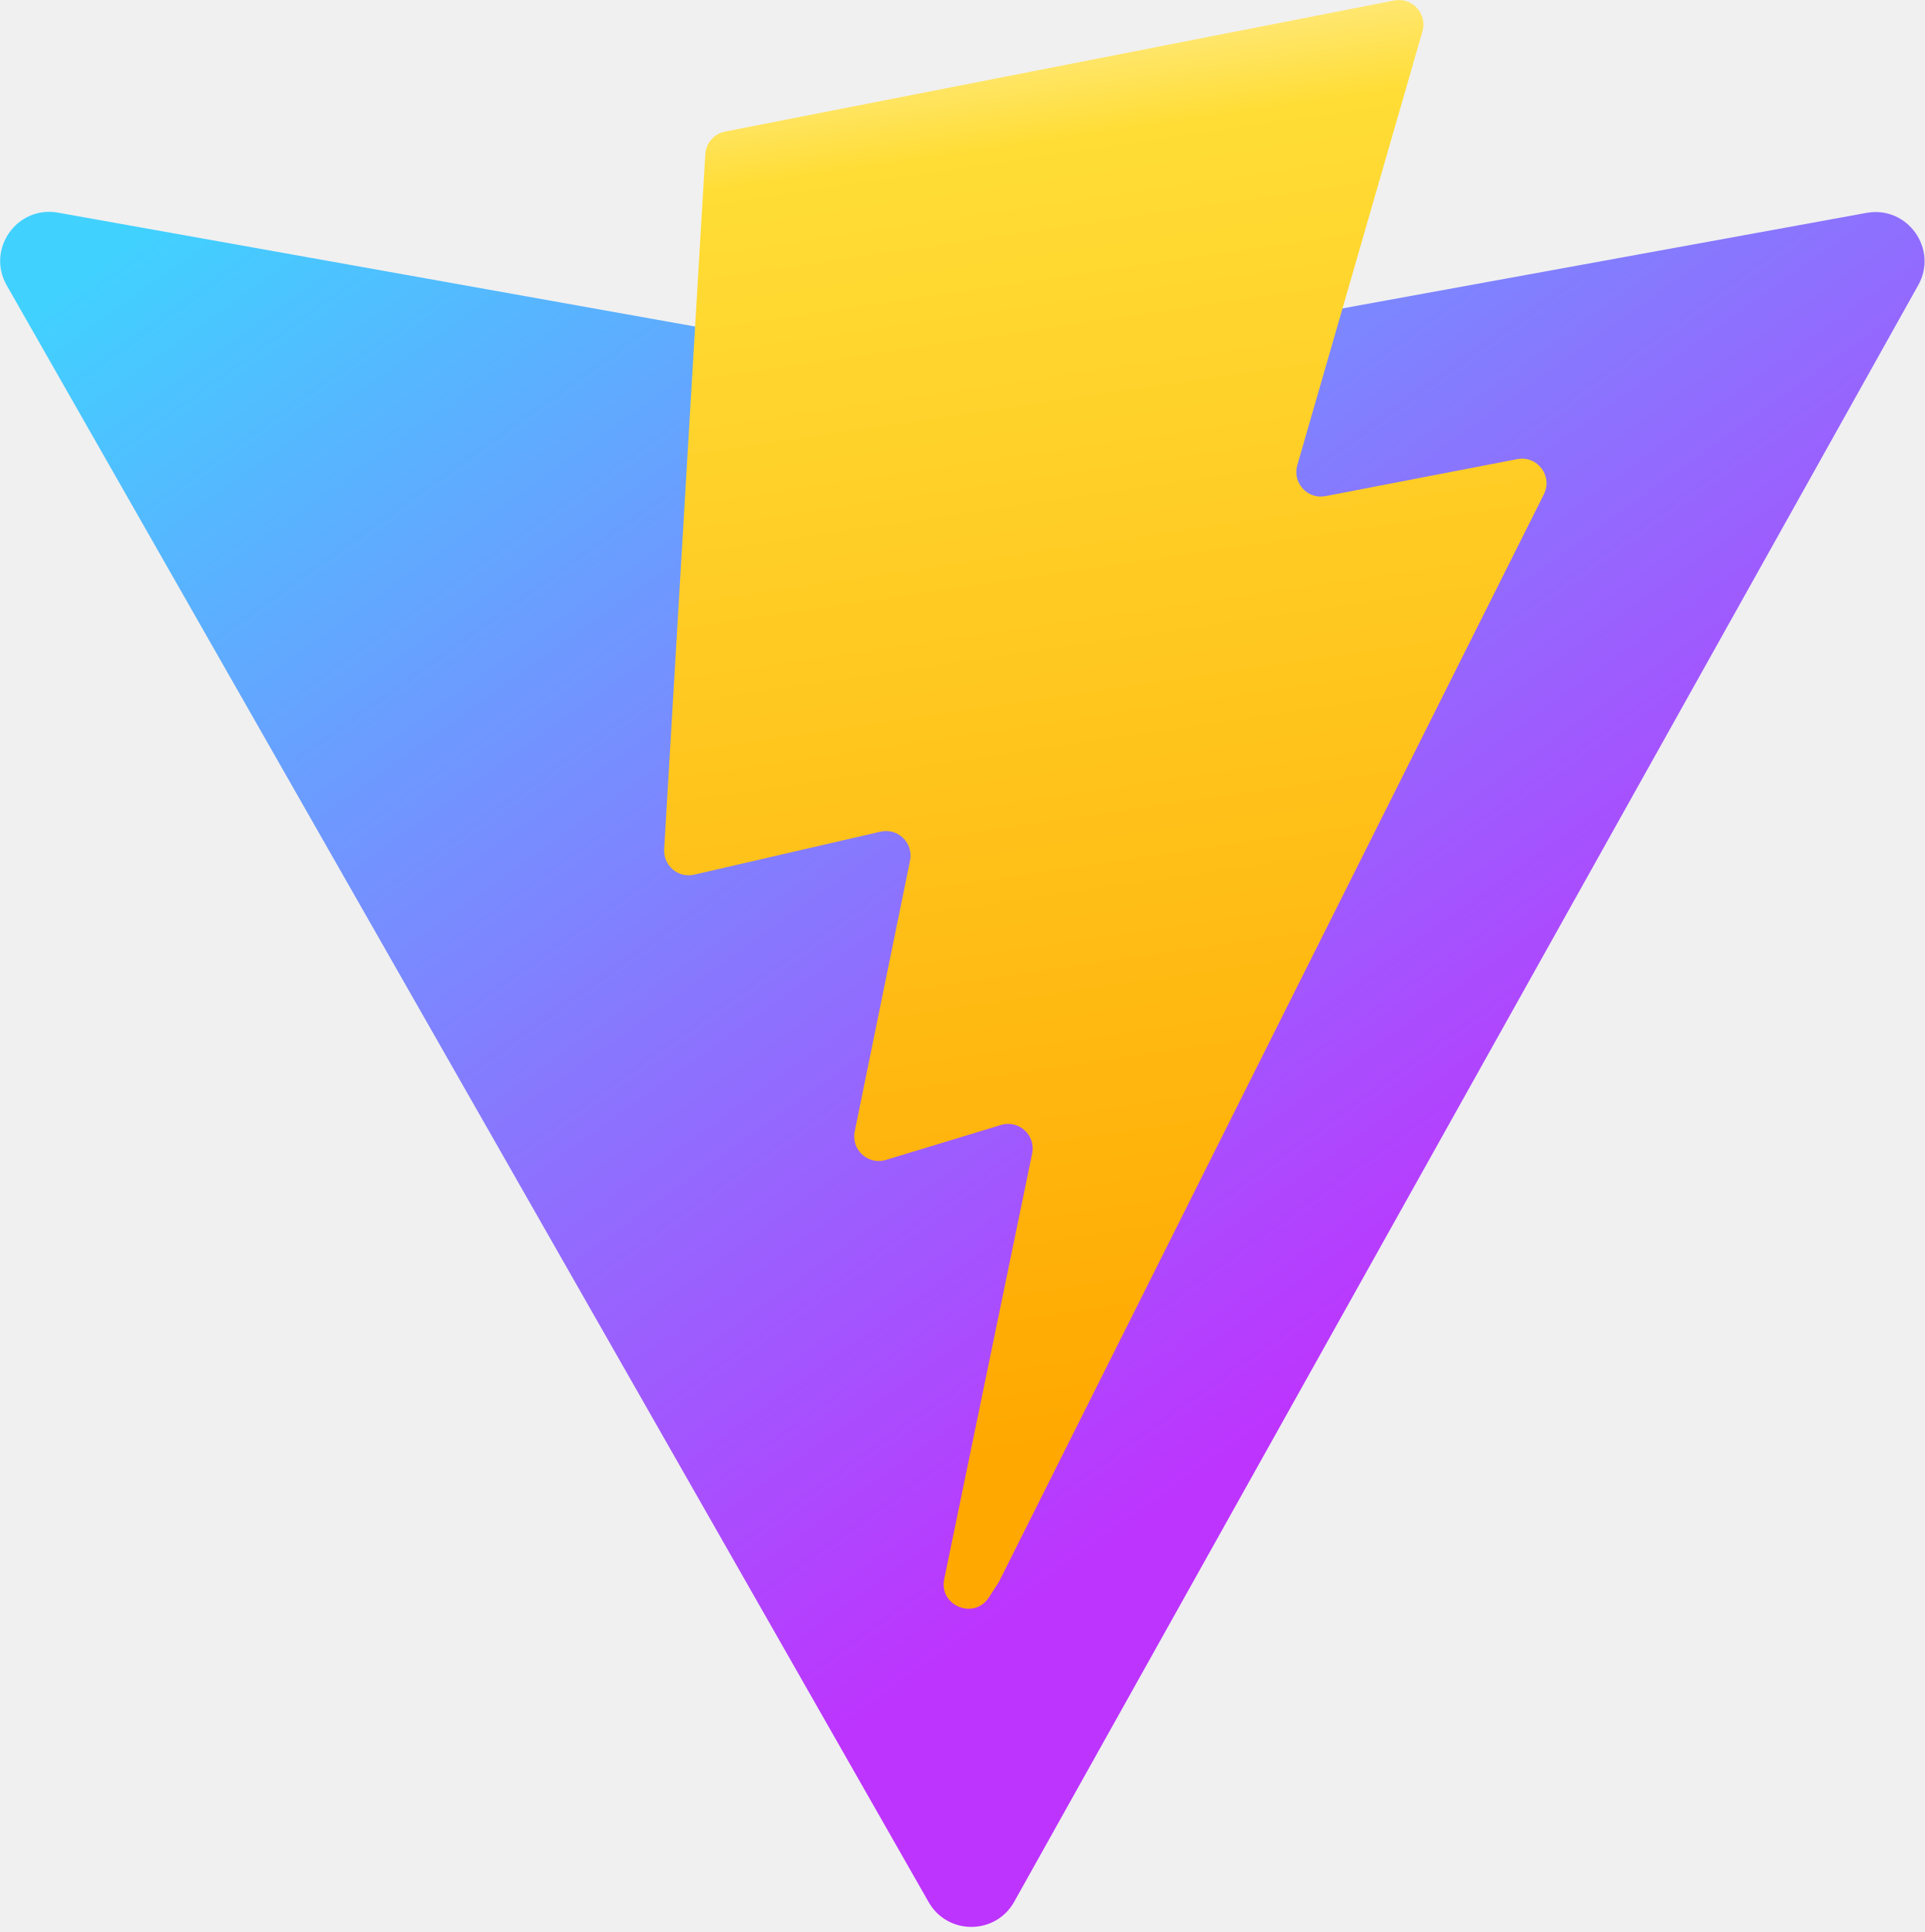
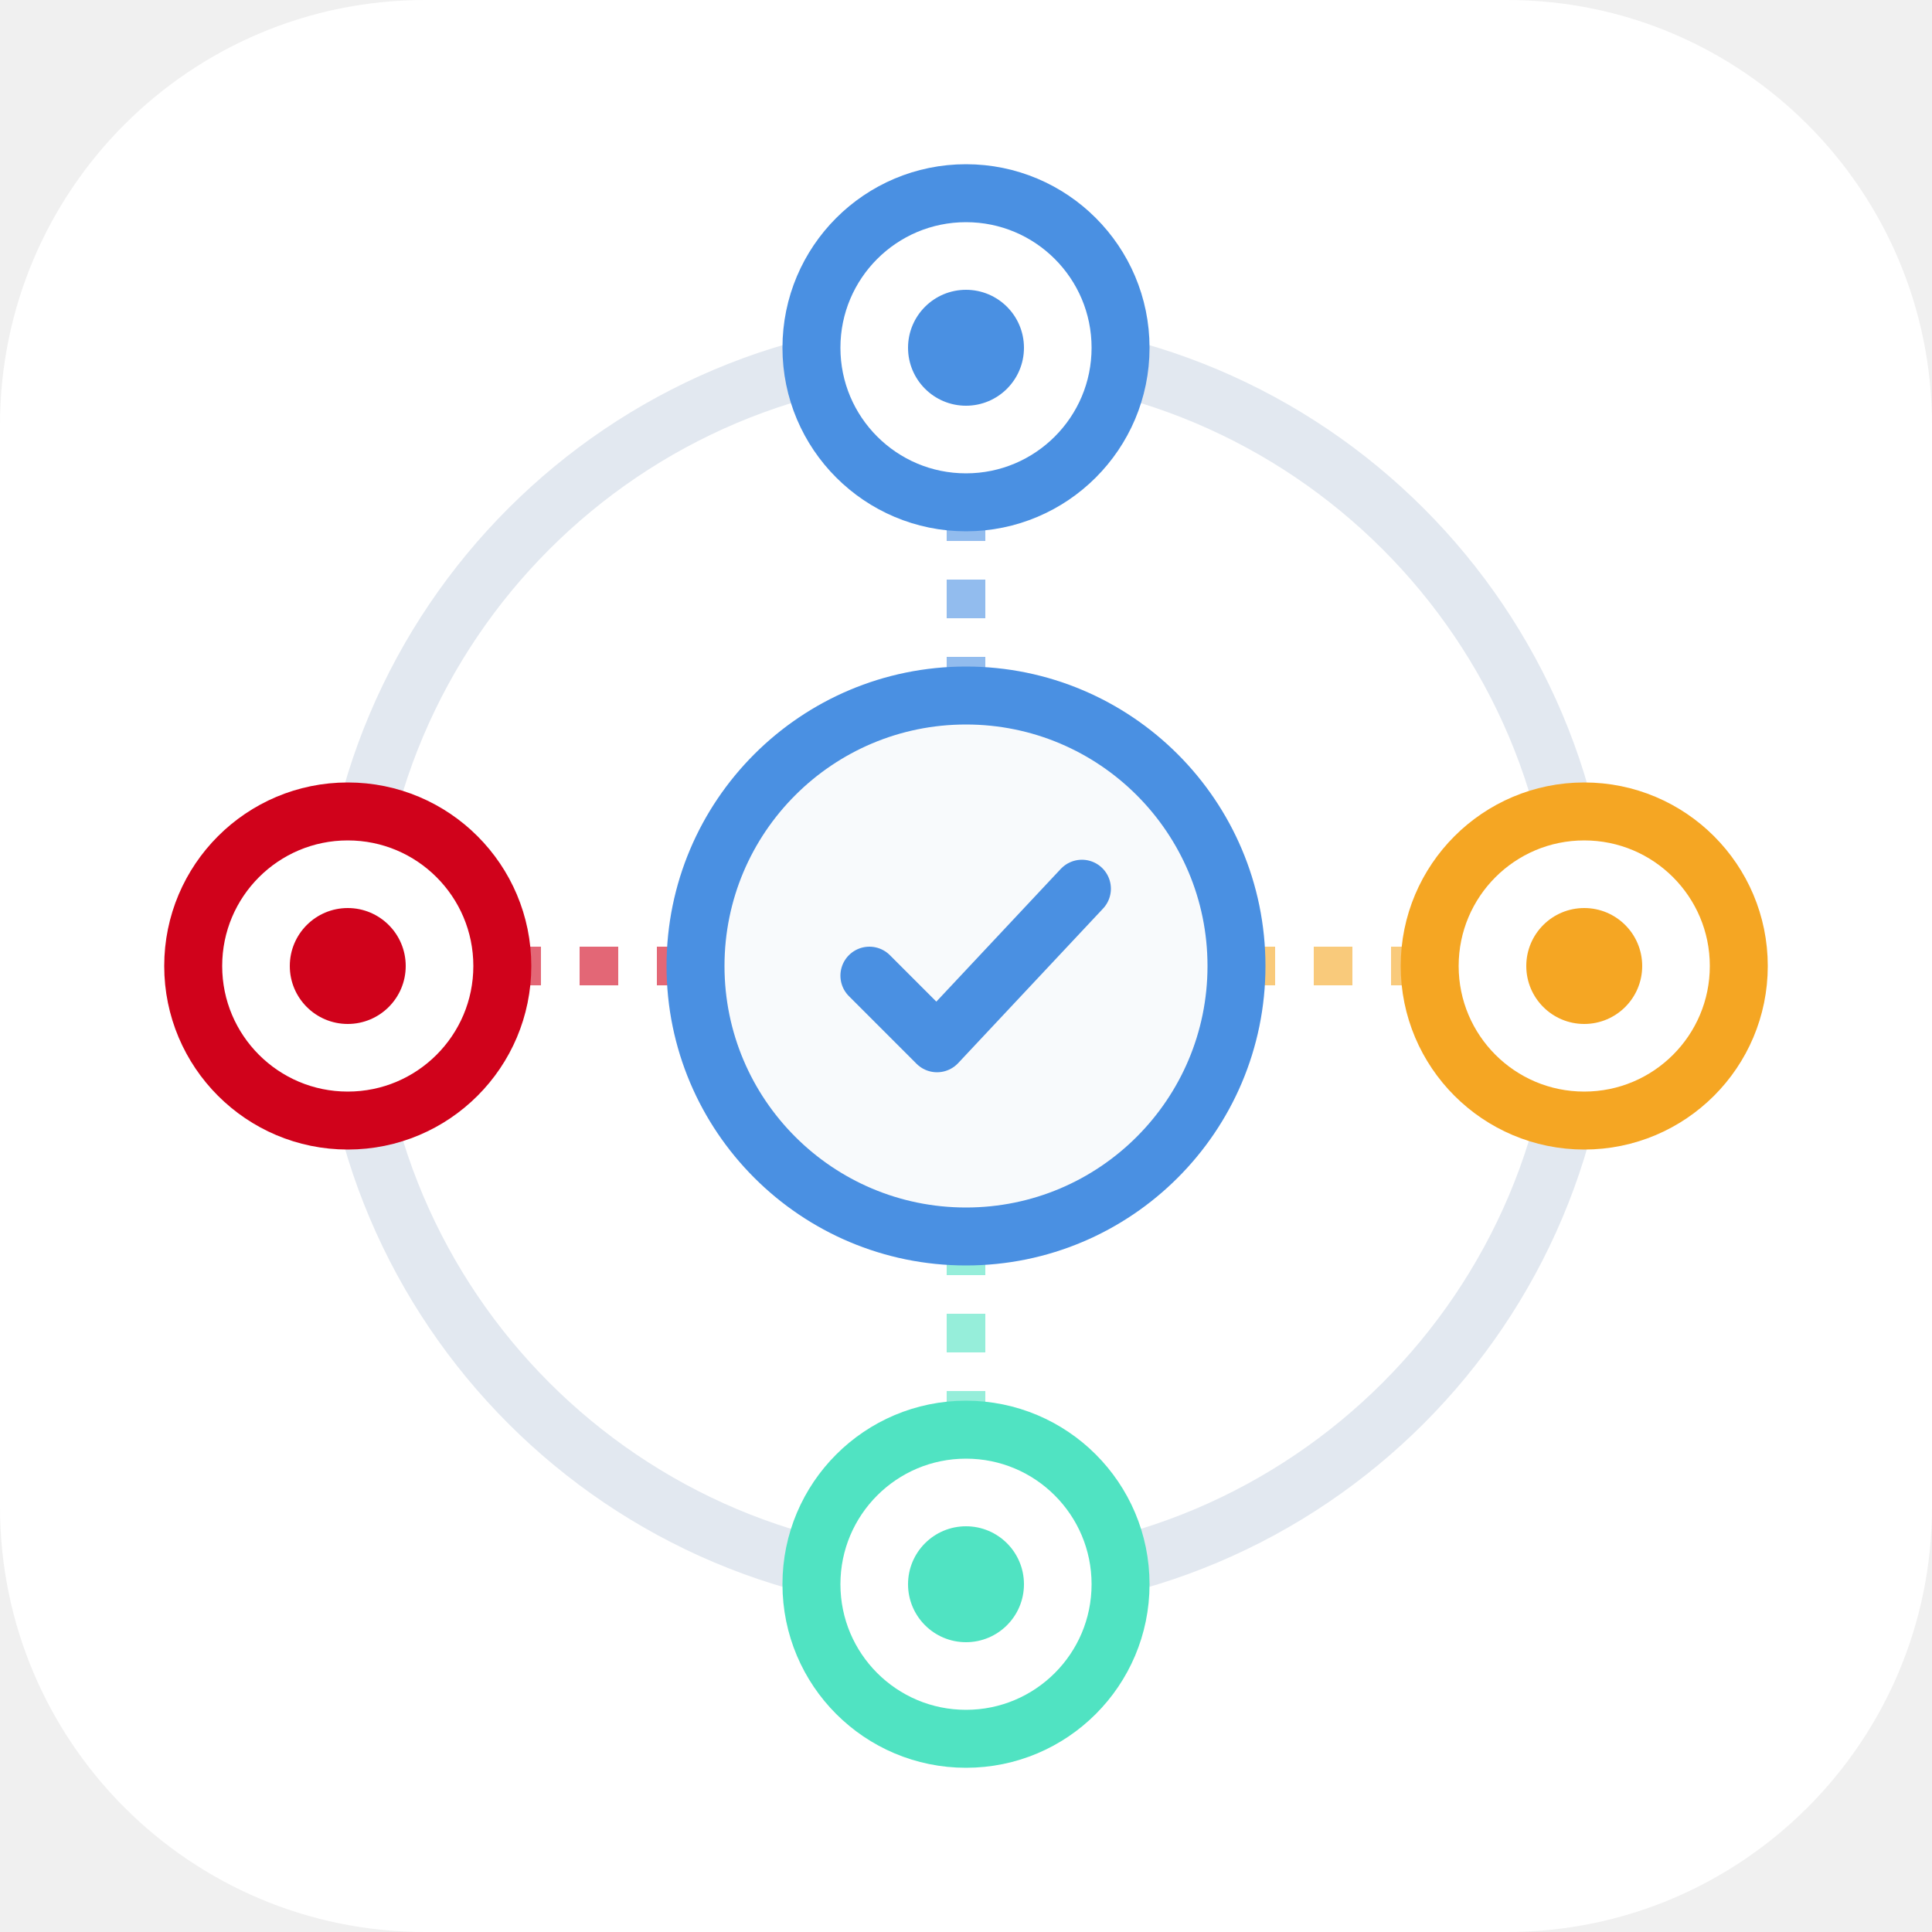
- <svg xmlns="http://www.w3.org/2000/svg" aria-hidden="true" role="img" class="iconify iconify--logos" width="31.88" height="32" preserveAspectRatio="xMidYMid meet" viewBox="0 0 256 257">
-   <defs>
-     <linearGradient id="IconifyId1813088fe1fbc01fb466" x1="-.828%" x2="57.636%" y1="7.652%" y2="78.411%">
-       <stop offset="0%" stop-color="#41D1FF" />
-       <stop offset="100%" stop-color="#BD34FE" />
-     </linearGradient>
-     <linearGradient id="IconifyId1813088fe1fbc01fb467" x1="43.376%" x2="50.316%" y1="2.242%" y2="89.03%">
-       <stop offset="0%" stop-color="#FFEA83" />
-       <stop offset="8.333%" stop-color="#FFDD35" />
-       <stop offset="100%" stop-color="#FFA800" />
-     </linearGradient>
-   </defs>
-   <path fill="url(#IconifyId1813088fe1fbc01fb466)" d="M255.153 37.938L134.897 252.976c-2.483 4.44-8.862 4.466-11.382.048L.875 37.958c-2.746-4.814 1.371-10.646 6.827-9.67l120.385 21.517a6.537 6.537 0 0 0 2.322-.004l117.867-21.483c5.438-.991 9.574 4.796 6.877 9.62Z" />
-   <path fill="url(#IconifyId1813088fe1fbc01fb467)" d="M185.432.063L96.44 17.501a3.268 3.268 0 0 0-2.634 3.014l-5.474 92.456a3.268 3.268 0 0 0 3.997 3.378l24.777-5.718c2.318-.535 4.413 1.507 3.936 3.838l-7.361 36.047c-.495 2.426 1.782 4.5 4.151 3.78l15.304-4.649c2.372-.72 4.652 1.36 4.15 3.788l-11.698 56.621c-.732 3.542 3.979 5.473 5.943 2.437l1.313-2.028l72.516-144.72c1.215-2.423-.88-5.186-3.54-4.672l-25.505 4.922c-2.396.462-4.435-1.77-3.759-4.114l16.646-57.705c.677-2.35-1.37-4.583-3.769-4.113Z" />
+ <svg xmlns="http://www.w3.org/2000/svg" viewBox="0 0 100 100" width="100%" height="100%">
+   <rect width="100" height="100" rx="22" fill="#ffffff" />
+   <circle cx="50" cy="50" r="32" stroke="#e2e8f0" stroke-width="3" fill="none" />
+   <line x1="50" y1="18" x2="50" y2="36" stroke="#4a90e2" stroke-width="2" stroke-dasharray="2 2" opacity="0.6" />
+   <line x1="82" y1="50" x2="64" y2="50" stroke="#f5a623" stroke-width="2" stroke-dasharray="2 2" opacity="0.6" />
+   <line x1="50" y1="82" x2="50" y2="64" stroke="#50e3c2" stroke-width="2" stroke-dasharray="2 2" opacity="0.6" />
+   <line x1="18" y1="50" x2="36" y2="50" stroke="#d0021b" stroke-width="2" stroke-dasharray="2 2" opacity="0.6" />
+   <circle cx="50" cy="18" r="8" fill="#ffffff" stroke="#4a90e2" stroke-width="3" />
+   <circle cx="50" cy="18" r="3" fill="#4a90e2" />
+   <circle cx="82" cy="50" r="8" fill="#ffffff" stroke="#f5a623" stroke-width="3" />
+   <circle cx="82" cy="50" r="3" fill="#f5a623" />
+   <circle cx="50" cy="82" r="8" fill="#ffffff" stroke="#50e3c2" stroke-width="3" />
+   <circle cx="50" cy="82" r="3" fill="#50e3c2" />
+   <circle cx="18" cy="50" r="8" fill="#ffffff" stroke="#d0021b" stroke-width="3" />
+   <circle cx="18" cy="50" r="3" fill="#d0021b" />
+   <circle cx="50" cy="50" r="14" fill="#f8fafc" stroke="#4a90e2" stroke-width="3" />
+   <path d="M 45 50.5 L 48.5 54 L 56 46" stroke="#4a90e2" stroke-width="3" fill="none" stroke-linecap="round" stroke-linejoin="round" />
</svg>
